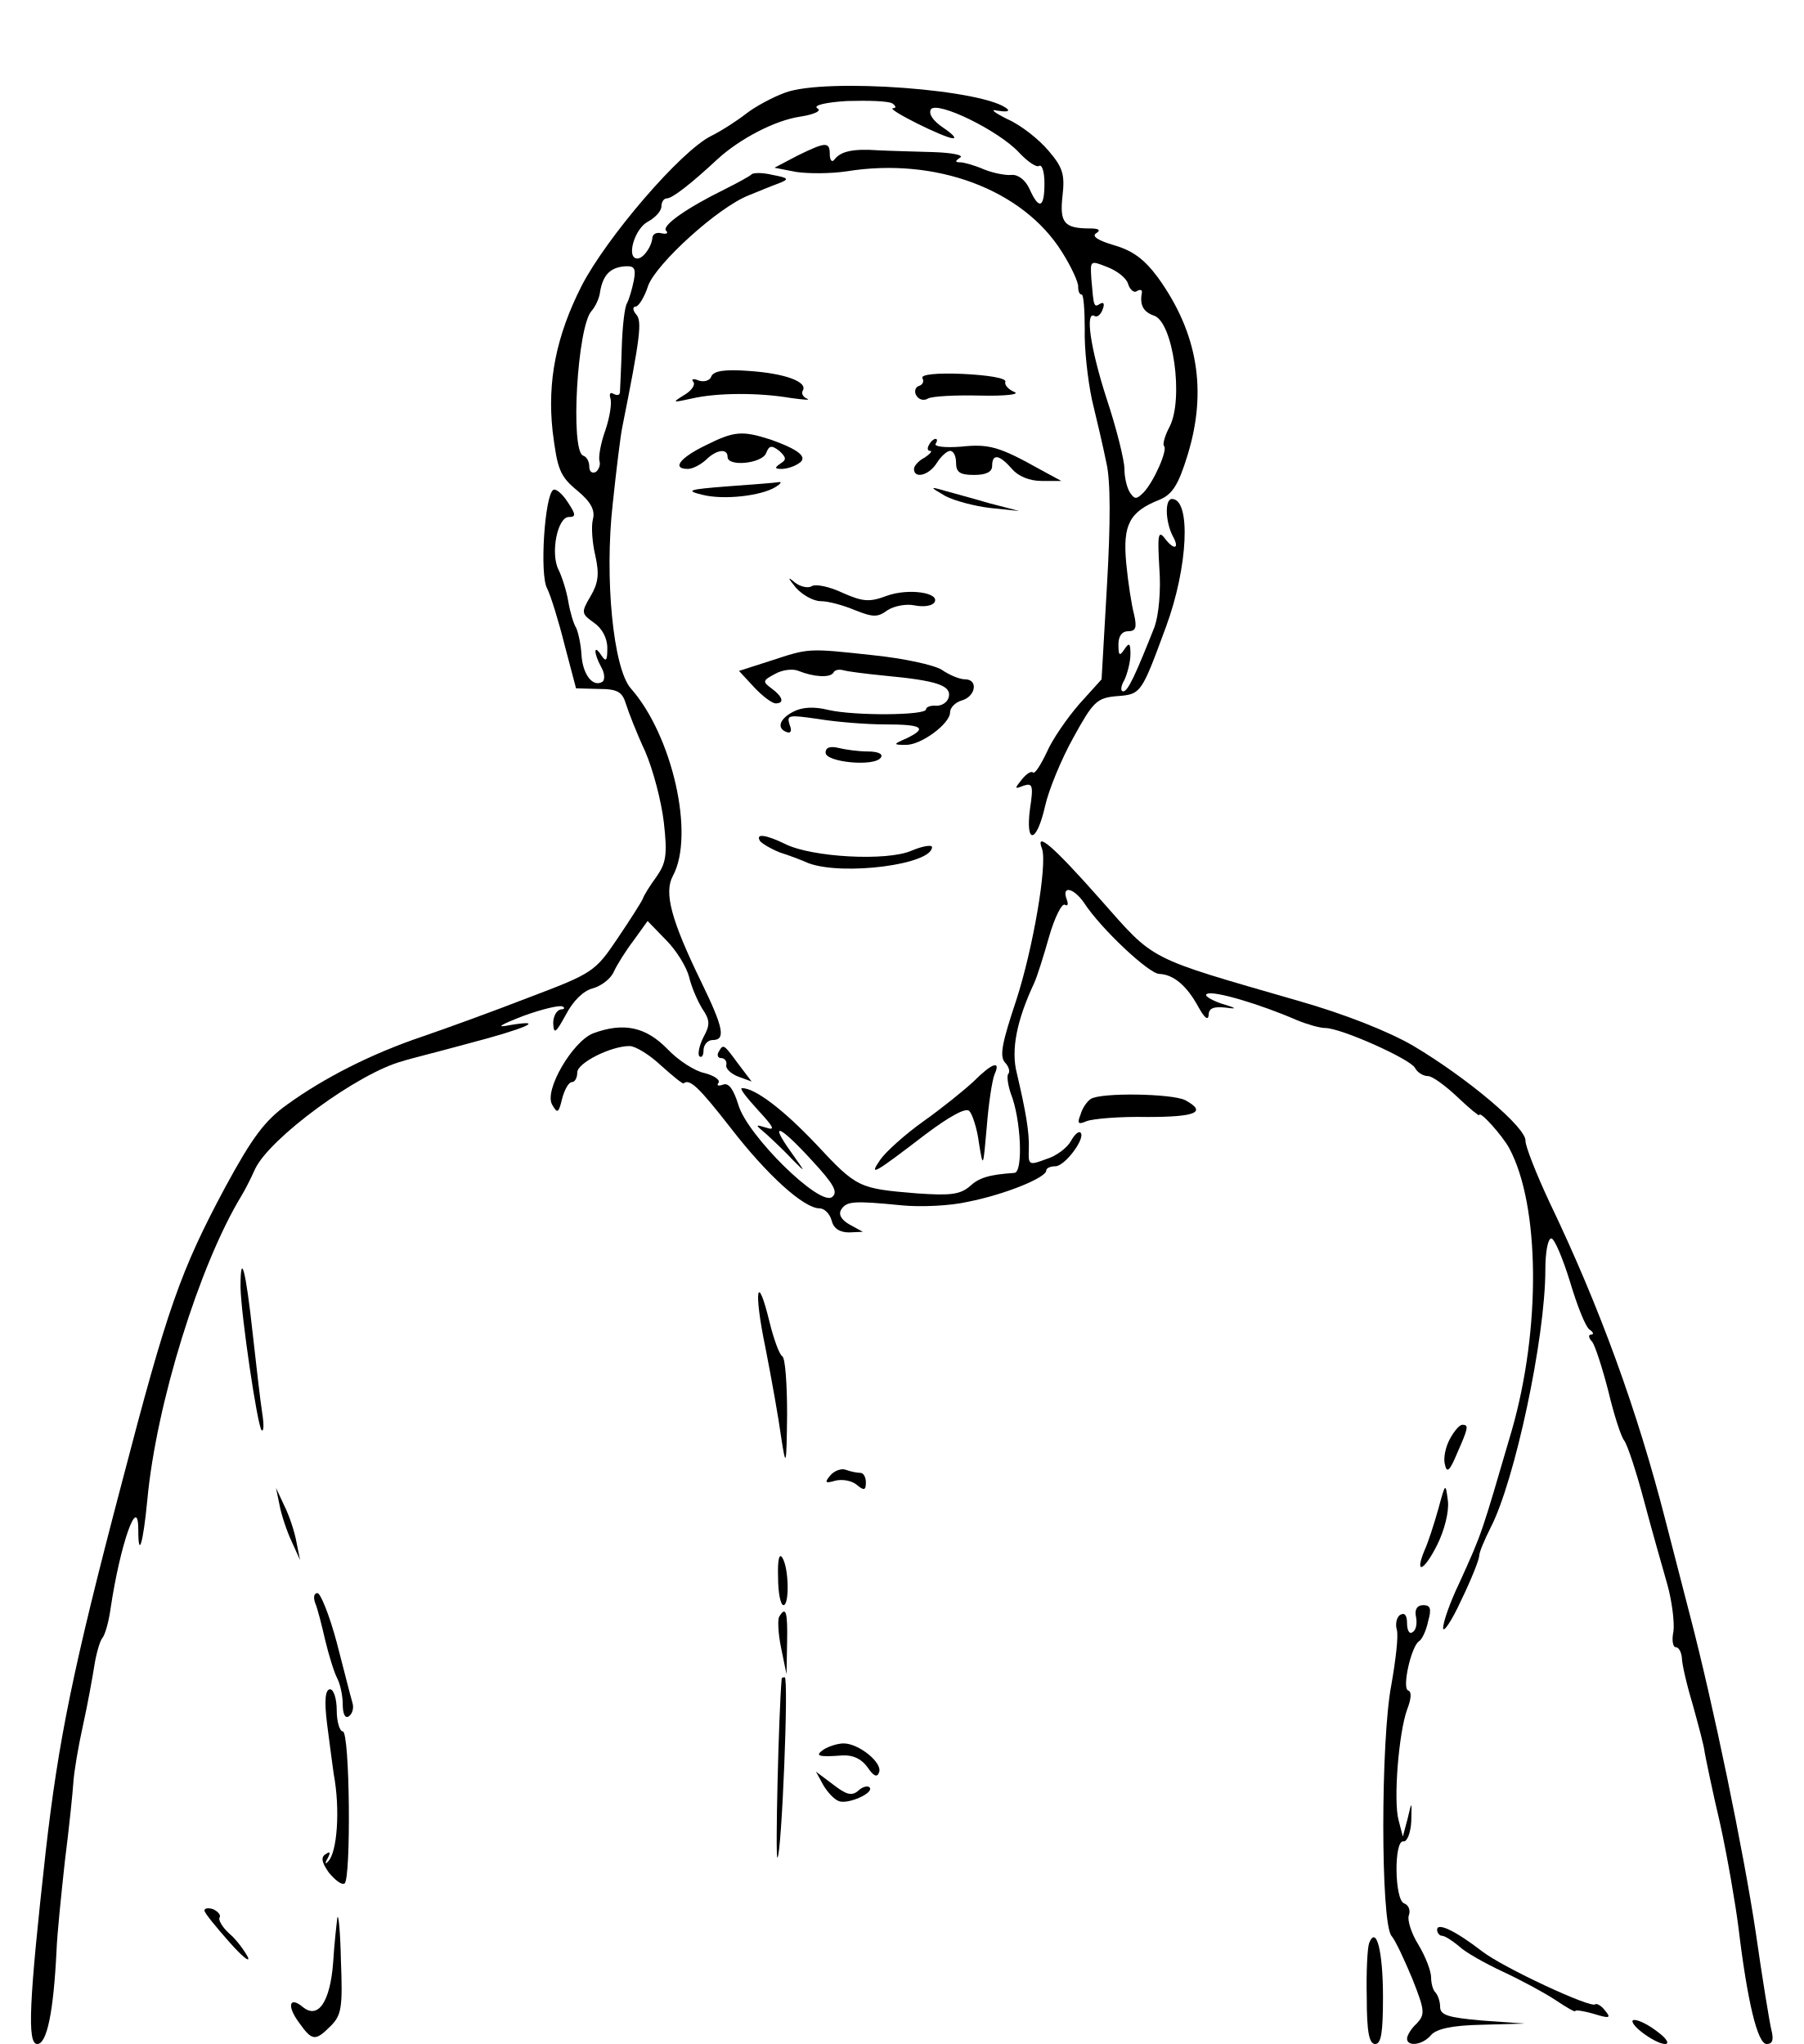
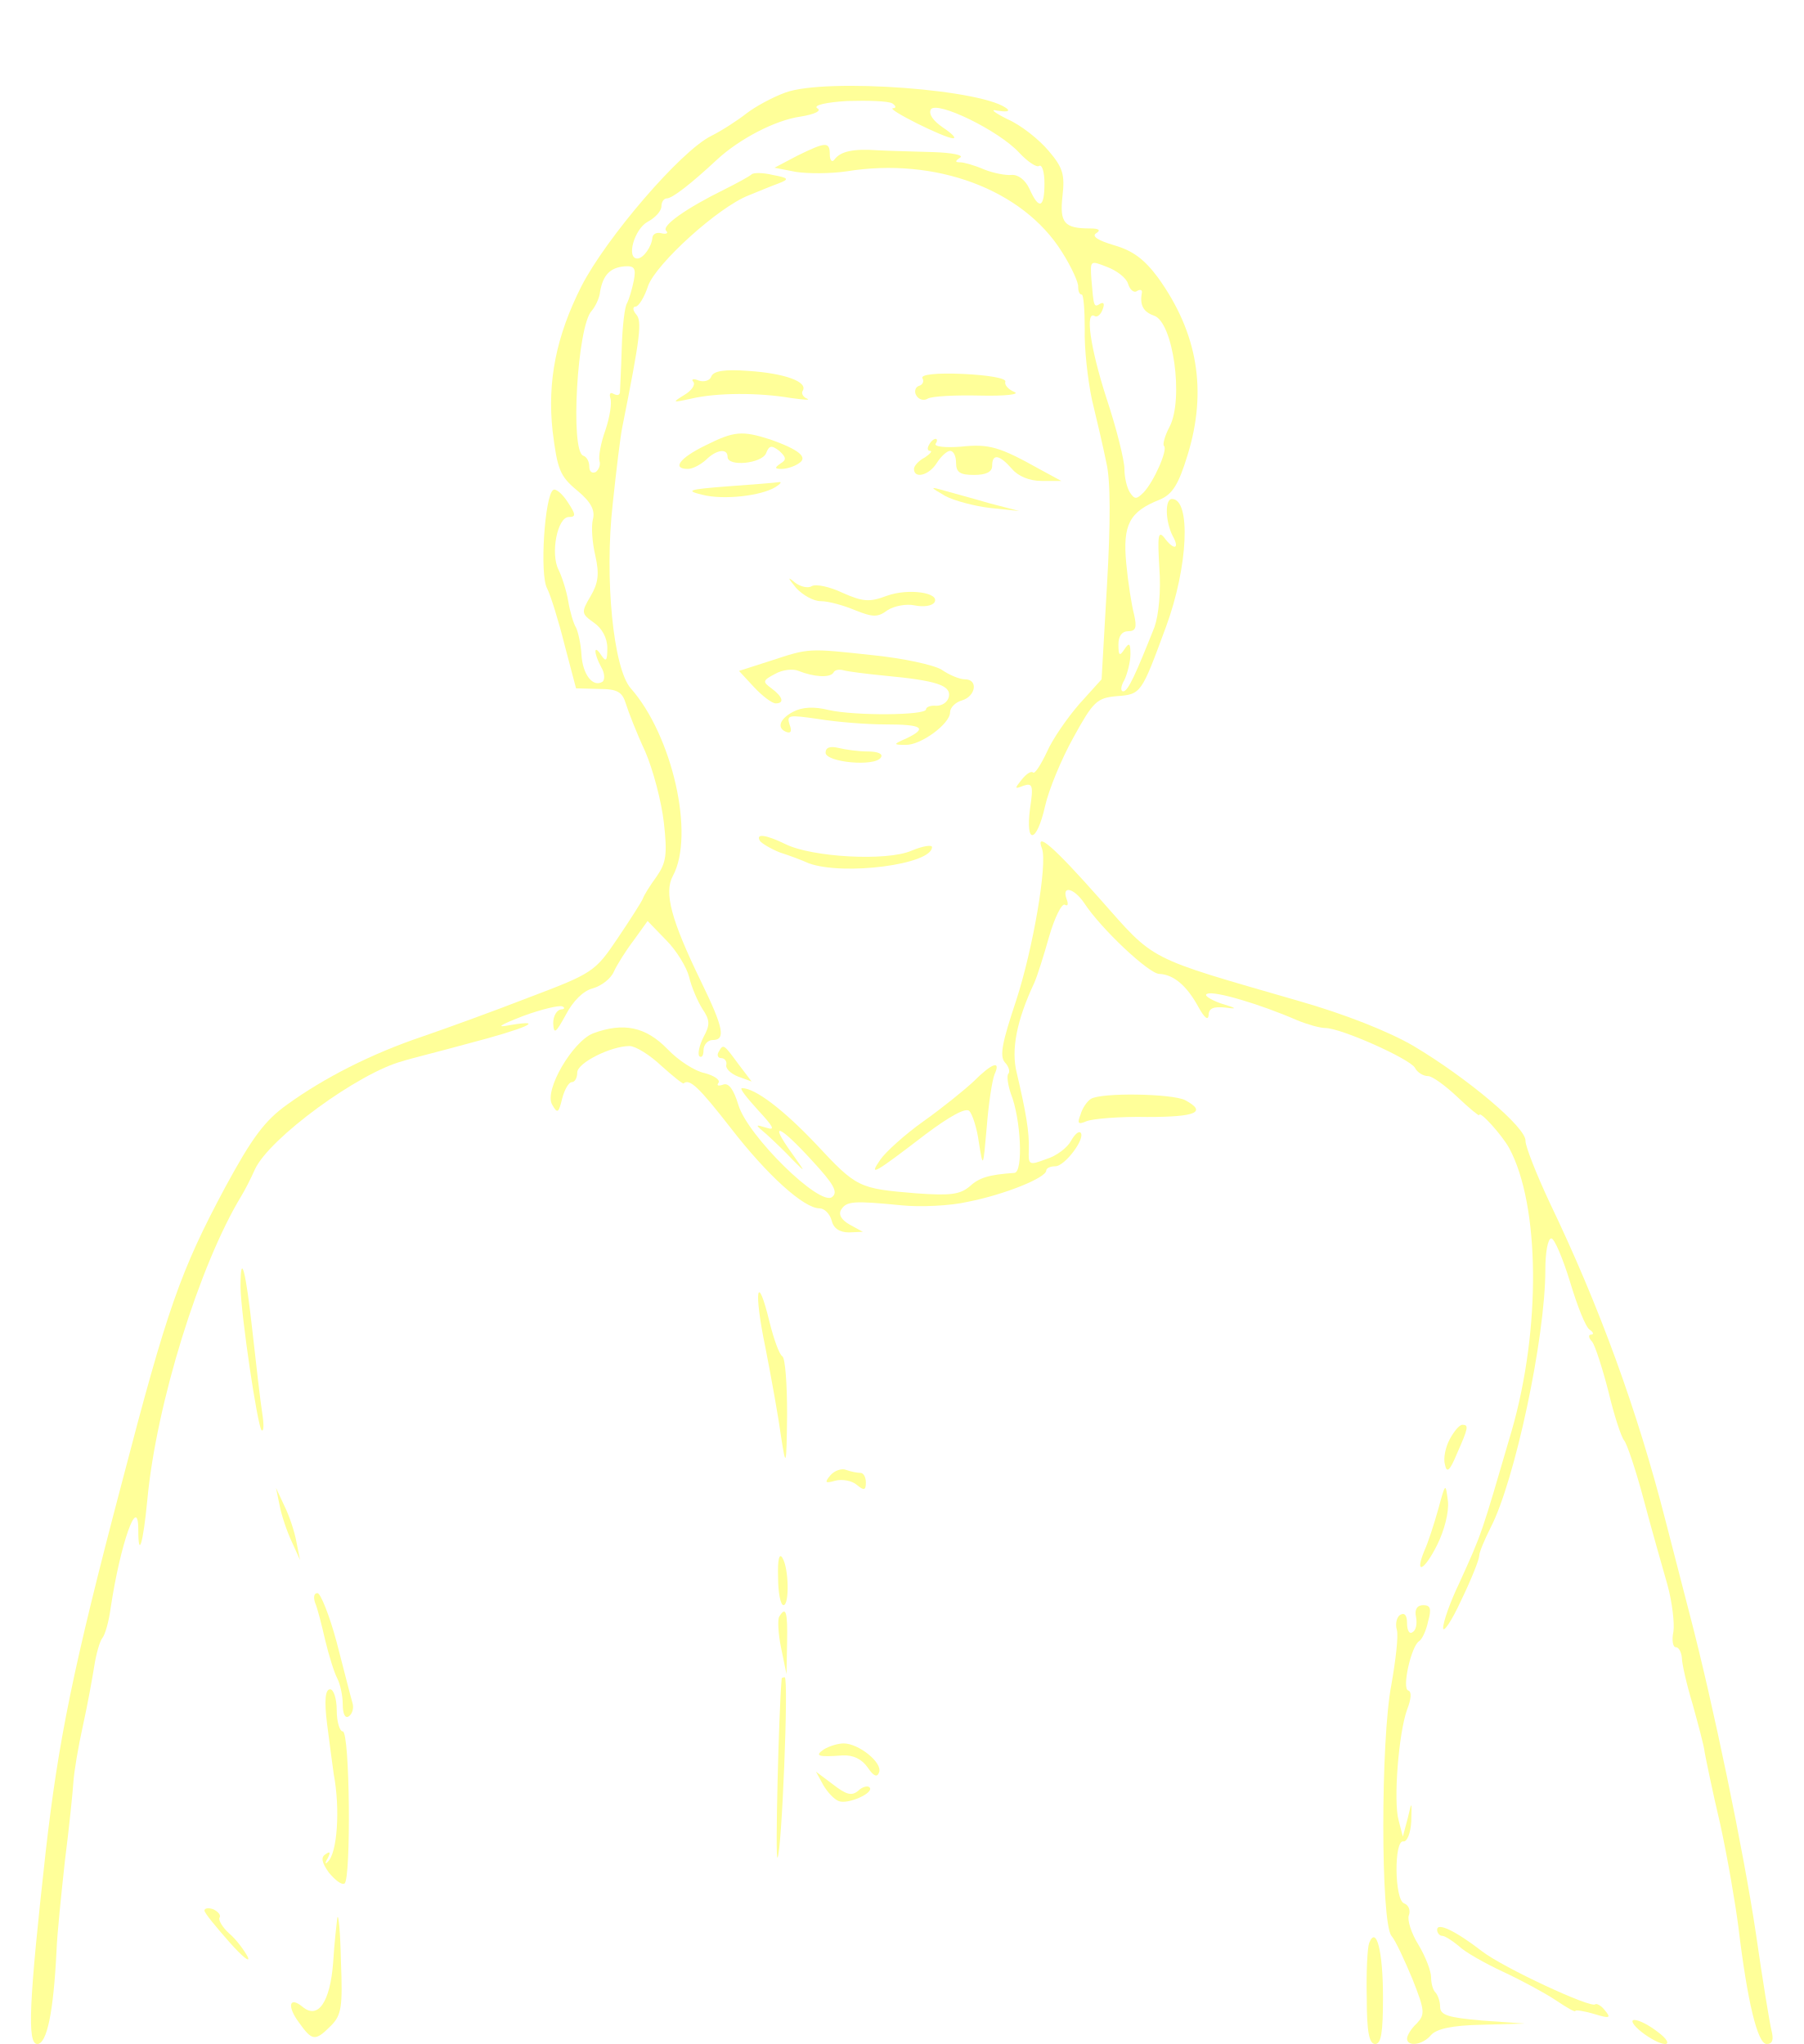
<svg xmlns="http://www.w3.org/2000/svg" version="1.0" width="300pt" height="340pt" viewBox="0 0 300 340" preserveAspectRatio="xMidYMid meet">
-   <g transform="translate(0,340) scale(0.1,-0.1)" fill="#000000" stroke="none">
+   <g transform="translate(0,340) scale(0.1,-0.1)" fill="#ffff99" stroke="none">
    <path d="M1306 3246 c-22 -8 -51 -24 -65 -35 -14 -11 -40 -28 -58 -37 -51 -25 -175 -170 -216 -250 -42 -83 -57 -158 -48 -241 8 -64 12 -75 41 -99 23 -19 30 -33 26 -48 -3 -12 -1 -39 4 -60 7 -31 5 -46 -8 -68 -16 -27 -15 -29 6 -44 13 -9 22 -25 22 -42 0 -21 -2 -24 -10 -12 -13 20 -13 4 0 -20 6 -10 6 -21 2 -24 -16 -10 -33 12 -35 45 -1 19 -6 39 -9 45 -4 6 -10 26 -13 44 -3 18 -11 42 -16 52 -14 27 -2 88 17 88 12 0 12 4 -2 25 -9 14 -20 23 -24 20 -14 -9 -23 -141 -10 -164 6 -12 19 -54 29 -94 l19 -72 38 -1 c31 0 39 -5 45 -25 4 -13 18 -49 32 -79 13 -30 27 -83 31 -118 6 -53 4 -67 -12 -90 -11 -15 -21 -31 -23 -37 -2 -5 -21 -35 -42 -66 -37 -55 -41 -58 -147 -98 -59 -23 -139 -52 -177 -65 -86 -29 -164 -69 -225 -113 -38 -27 -59 -56 -103 -137 -75 -140 -97 -203 -172 -491 -82 -311 -106 -431 -127 -615 -28 -252 -31 -320 -14 -320 16 0 27 53 32 155 1 28 8 95 14 150 7 55 13 114 14 130 1 17 8 59 16 95 8 36 16 81 19 100 3 19 9 40 13 45 5 6 11 28 14 50 16 107 46 192 46 130 0 -49 8 -23 15 50 15 161 87 391 156 505 5 8 16 29 23 45 24 52 173 161 246 180 8 3 57 15 108 29 96 25 132 41 71 31 -25 -5 -20 -1 21 15 30 11 59 18 65 16 5 -2 4 -5 -2 -5 -7 -1 -13 -11 -13 -23 1 -19 4 -17 21 14 12 23 29 40 45 44 14 4 30 16 35 28 5 11 20 35 33 52 l23 32 31 -32 c17 -17 34 -45 38 -61 4 -17 14 -40 22 -53 13 -19 13 -27 2 -47 -7 -14 -10 -28 -7 -32 4 -3 7 1 7 10 0 9 7 17 15 17 22 0 19 19 -19 97 -50 103 -62 148 -47 176 37 68 -1 234 -70 312 -29 33 -44 183 -30 307 6 57 13 114 16 128 30 150 33 176 23 187 -6 7 -6 13 -1 13 5 0 15 16 21 35 14 37 116 130 167 150 17 7 39 16 50 20 18 7 17 9 -10 14 -16 4 -32 4 -35 1 -3 -3 -23 -14 -45 -25 -63 -31 -106 -61 -97 -69 4 -4 0 -6 -8 -4 -8 2 -14 -1 -15 -7 -1 -15 -15 -35 -25 -35 -19 0 -5 49 17 61 13 7 23 18 23 26 0 7 4 13 9 13 9 0 40 24 84 65 37 34 96 65 138 71 25 4 36 10 28 14 -7 5 16 10 50 12 35 1 68 0 75 -4 6 -4 7 -8 1 -8 -12 -1 86 -50 100 -50 6 0 -2 8 -17 18 -16 11 -24 22 -20 30 10 15 113 -35 147 -72 14 -15 29 -25 33 -22 5 3 9 -10 9 -29 0 -41 -9 -45 -25 -9 -7 15 -19 24 -30 23 -9 -1 -30 3 -45 9 -16 7 -34 12 -40 12 -9 0 -9 2 0 8 6 4 -14 8 -45 9 -32 1 -73 2 -92 3 -42 3 -62 -2 -72 -15 -4 -6 -8 -2 -8 8 0 22 -7 21 -54 -2 l-38 -20 36 -7 c20 -3 57 -3 84 1 148 24 293 -30 358 -134 16 -25 28 -52 27 -58 0 -7 2 -13 6 -13 3 0 5 -26 5 -57 -1 -32 5 -85 12 -118 8 -33 19 -80 24 -105 7 -29 7 -100 1 -203 l-9 -157 -37 -41 c-20 -23 -45 -59 -54 -80 -10 -21 -20 -37 -23 -34 -3 3 -11 -2 -19 -12 -12 -15 -12 -16 3 -10 15 5 17 1 11 -38 -8 -61 11 -58 25 4 6 27 27 78 47 114 33 60 39 66 72 69 41 3 41 4 82 115 37 100 42 213 10 213 -12 0 -11 -37 1 -61 13 -23 2 -25 -14 -3 -10 12 -11 2 -8 -50 3 -39 -1 -79 -8 -99 -31 -78 -44 -107 -52 -107 -5 0 -4 9 2 19 5 11 10 30 10 43 0 18 -2 20 -10 8 -8 -12 -10 -11 -10 8 0 14 6 22 16 22 13 0 15 6 10 28 -4 15 -10 53 -13 85 -6 64 5 86 56 106 21 9 31 25 46 74 33 107 17 203 -49 295 -23 31 -42 45 -73 54 -27 8 -38 15 -30 20 8 5 5 8 -10 8 -43 0 -51 9 -46 54 4 35 1 47 -23 75 -16 19 -46 43 -69 53 -22 11 -29 17 -17 14 13 -2 21 -2 18 2 -34 33 -302 53 -370 28z m570 -318 c3 -10 10 -16 15 -12 5 3 9 2 8 -3 -4 -21 3 -32 20 -38 32 -10 50 -139 26 -185 -8 -15 -12 -30 -9 -32 6 -7 -17 -59 -34 -77 -12 -12 -15 -12 -23 0 -5 8 -9 25 -9 39 0 14 -13 67 -30 118 -27 84 -36 147 -19 136 4 -2 10 3 13 12 3 8 2 12 -4 9 -11 -7 -11 -6 -15 41 -2 31 -2 31 26 20 16 -6 32 -18 35 -28z m-822 5 c-3 -15 -8 -31 -11 -37 -4 -5 -8 -39 -9 -75 -1 -36 -3 -70 -3 -74 -1 -5 -5 -5 -11 -2 -5 3 -7 0 -5 -7 3 -8 -1 -32 -8 -53 -8 -22 -12 -45 -10 -52 2 -6 -1 -14 -6 -18 -6 -3 -11 0 -11 9 0 8 -4 16 -10 18 -22 7 -10 216 14 241 6 7 13 21 14 32 5 28 17 40 41 42 16 1 19 -3 15 -24z" />
    <path d="M1183 2774 c-2 -7 -12 -10 -21 -7 -9 4 -13 2 -9 -2 4 -5 -3 -15 -15 -22 -21 -13 -20 -13 12 -6 43 10 112 10 165 1 22 -3 34 -4 27 -1 -6 2 -10 9 -7 13 9 15 -30 29 -90 33 -40 3 -58 0 -62 -9z" />
    <path d="M1534 2771 c3 -5 1 -11 -6 -13 -6 -2 -8 -10 -4 -16 4 -7 13 -9 19 -5 7 4 46 6 87 5 42 -1 67 2 57 6 -10 4 -17 12 -15 17 2 6 -29 11 -70 13 -45 2 -71 -1 -68 -7z" />
    <path d="M1173 2659 c-43 -21 -56 -39 -29 -39 8 0 21 7 30 15 17 17 36 20 36 5 0 -17 57 -11 64 6 5 13 9 14 22 4 12 -11 12 -15 2 -21 -10 -7 -10 -9 2 -9 8 0 21 4 28 9 17 10 1 23 -47 40 -47 15 -60 14 -108 -10z" />
    <path d="M1545 2660 c-3 -5 -3 -10 2 -10 4 0 0 -5 -9 -11 -10 -5 -18 -14 -18 -19 0 -17 25 -11 38 10 7 11 17 20 22 20 6 0 10 -9 10 -20 0 -16 7 -20 30 -20 20 0 30 5 30 15 0 21 12 19 33 -5 10 -12 29 -20 49 -20 l33 0 -35 19 c-68 38 -85 43 -132 38 -26 -2 -45 0 -42 5 3 4 3 8 0 8 -3 0 -8 -4 -11 -10z" />
    <path d="M1210 2591 c-65 -5 -71 -7 -42 -14 35 -9 98 -2 122 13 8 5 11 9 5 8 -5 -1 -44 -4 -85 -7z" />
    <path d="M1572 2575 c15 -8 49 -17 75 -20 l48 -5 -50 13 c-27 8 -61 17 -75 21 -24 7 -24 6 2 -9z" />
    <path d="M1324 2422 c11 -12 29 -22 41 -22 13 0 38 -7 57 -15 30 -12 38 -12 54 0 11 7 31 11 45 8 15 -3 29 -1 33 5 10 16 -43 24 -79 11 -29 -11 -40 -10 -74 5 -21 10 -44 15 -51 11 -6 -4 -19 -1 -28 6 -13 11 -12 8 2 -9z" />
    <path d="M1282 2301 l-53 -17 25 -27 c14 -15 30 -27 36 -27 15 0 12 11 -7 25 -15 11 -15 13 6 24 12 7 30 9 39 5 25 -10 52 -12 58 -3 2 5 10 6 17 4 7 -2 38 -6 69 -9 85 -8 110 -16 106 -35 -2 -9 -11 -15 -21 -15 -9 1 -17 -2 -17 -6 0 -10 -118 -11 -162 -1 -24 6 -44 5 -59 -3 -23 -12 -28 -28 -10 -34 7 -2 8 3 4 13 -5 16 -1 16 48 9 30 -5 80 -9 112 -9 61 0 70 -6 35 -23 -23 -10 -23 -11 -2 -11 25 -1 74 35 74 54 0 8 9 17 20 20 23 7 27 35 5 35 -9 0 -26 7 -39 16 -13 8 -64 19 -113 24 -110 12 -107 12 -171 -9z" />
    <path d="M1373 2148 c0 -16 82 -24 92 -8 4 6 -5 10 -22 10 -15 0 -37 3 -49 6 -13 3 -21 1 -21 -8z" />
    <path d="M1264 2001 c3 -4 18 -13 33 -19 16 -5 37 -13 48 -18 58 -21 205 -2 205 27 0 4 -15 2 -34 -6 -41 -18 -166 -11 -210 11 -33 16 -50 18 -42 5z" />
    <path d="M1733 1988 c9 -26 -15 -166 -43 -252 -23 -69 -28 -92 -19 -103 7 -7 9 -16 6 -19 -3 -3 -1 -18 4 -33 17 -42 21 -131 6 -132 -43 -3 -59 -8 -75 -23 -16 -13 -32 -15 -88 -11 -96 8 -99 9 -167 82 -54 57 -101 93 -123 93 -5 0 8 -16 27 -37 25 -27 29 -34 14 -29 -20 6 -20 6 0 -11 11 -10 31 -29 44 -43 22 -22 21 -21 -3 13 -38 53 -20 46 34 -13 37 -40 44 -53 34 -61 -20 -17 -141 102 -156 153 -8 26 -16 37 -25 34 -8 -3 -12 -2 -8 3 3 5 -8 12 -23 16 -16 3 -44 21 -62 40 -36 37 -73 45 -124 26 -34 -14 -81 -94 -68 -118 9 -16 11 -15 17 10 4 15 11 27 16 27 5 0 9 7 9 16 0 16 56 44 87 44 10 0 34 -15 53 -33 19 -17 36 -31 37 -29 10 8 25 -6 78 -74 61 -79 122 -134 148 -134 8 0 17 -9 20 -20 3 -13 13 -20 29 -20 l23 1 -22 12 c-14 8 -19 17 -14 25 9 14 20 15 101 7 30 -3 80 -1 110 6 61 12 130 40 130 52 0 4 7 7 15 7 16 0 51 47 42 56 -3 3 -10 -3 -16 -14 -6 -11 -24 -25 -41 -30 -29 -11 -30 -10 -29 16 1 29 -5 63 -20 127 -10 39 0 88 29 150 5 11 16 46 25 78 9 31 21 55 26 52 5 -3 6 1 3 9 -9 24 12 19 29 -6 28 -43 108 -118 125 -118 24 -1 46 -20 65 -55 10 -18 16 -23 17 -14 0 12 8 15 28 13 21 -3 19 -1 -8 7 -19 7 -29 14 -22 16 12 5 87 -17 149 -44 17 -7 38 -13 47 -13 26 0 140 -51 149 -66 4 -8 14 -14 22 -14 7 0 29 -16 49 -35 20 -19 36 -32 36 -30 0 9 38 -33 50 -55 51 -95 53 -300 4 -470 -51 -174 -48 -167 -87 -253 -15 -31 -27 -65 -27 -75 0 -9 14 11 30 46 17 35 30 68 30 74 0 6 9 27 19 47 40 77 91 315 91 429 0 28 4 52 10 52 5 0 19 -33 31 -72 12 -40 26 -76 33 -80 6 -4 7 -8 2 -8 -5 0 -4 -6 2 -12 5 -7 17 -44 27 -83 9 -38 21 -75 26 -81 5 -6 20 -51 33 -100 13 -49 31 -112 39 -140 8 -29 12 -64 10 -78 -3 -14 -1 -26 4 -26 5 0 9 -8 10 -17 0 -10 8 -45 18 -78 9 -33 19 -69 20 -80 2 -11 13 -65 26 -120 12 -55 25 -131 30 -170 15 -125 32 -195 47 -195 10 0 12 7 8 23 -3 12 -15 85 -26 162 -20 134 -71 381 -110 530 -10 39 -28 108 -40 155 -47 184 -110 357 -193 530 -22 47 -40 93 -40 102 2 22 -97 105 -186 158 -41 24 -114 53 -191 75 -256 74 -238 65 -331 170 -77 87 -108 114 -96 83z" />
    <path d="M1195 1650 c-3 -5 -1 -10 4 -10 6 0 10 -5 9 -11 -2 -6 7 -15 20 -20 l22 -8 -22 29 c-25 34 -25 34 -33 20z" />
    <path d="M1619 1601 c-15 -14 -52 -44 -83 -66 -31 -22 -63 -51 -72 -64 -20 -29 -11 -24 75 42 40 30 67 45 73 39 5 -5 13 -29 16 -53 7 -43 7 -42 13 26 3 39 9 78 13 88 11 24 -4 19 -35 -12z" />
    <path d="M1814 1572 c-6 -4 -14 -15 -17 -26 -6 -15 -4 -17 10 -11 10 4 55 8 101 7 81 0 100 8 63 28 -22 11 -140 13 -157 2z" />
    <path d="M400 1259 c1 -48 28 -230 35 -238 4 -3 4 10 1 29 -3 19 -10 80 -16 134 -11 101 -20 138 -20 75z" />
    <path d="M1273 1158 c10 -51 22 -118 26 -148 8 -52 9 -51 10 37 0 50 -3 94 -8 97 -5 3 -14 28 -21 56 -21 87 -27 54 -7 -42z" />
    <path d="M2411 1006 c-7 -13 -11 -32 -8 -42 3 -15 8 -11 20 18 19 43 20 48 9 48 -5 0 -14 -11 -21 -24z" />
    <path d="M1381 946 c-10 -12 -9 -14 8 -9 12 3 28 0 36 -7 12 -10 15 -9 15 4 0 9 -4 16 -9 16 -5 0 -16 2 -24 5 -7 3 -19 -1 -26 -9z" />
    <path d="M2392 890 c-7 -25 -17 -56 -23 -69 -17 -41 -1 -35 21 9 12 24 20 55 18 73 -4 31 -4 31 -16 -13z" />
    <path d="M465 896 c3 -16 12 -43 20 -60 l14 -31 -6 30 c-3 17 -12 44 -20 60 l-14 30 6 -29z" />
    <path d="M1294 776 c0 -25 4 -46 9 -46 10 0 9 62 -2 79 -5 8 -8 -3 -7 -33z" />
    <path d="M524 734 c4 -9 11 -37 17 -63 6 -25 15 -54 20 -63 5 -10 9 -29 9 -43 0 -16 4 -24 10 -20 6 4 9 14 6 23 -3 10 -14 54 -26 100 -12 45 -27 82 -32 82 -6 0 -7 -7 -4 -16z" />
    <path d="M2355 710 c2 -11 0 -22 -6 -25 -5 -4 -9 3 -9 15 0 13 -4 18 -11 14 -6 -3 -9 -15 -6 -25 3 -10 -2 -51 -9 -91 -18 -92 -18 -395 0 -418 7 -8 22 -41 35 -72 21 -53 21 -59 7 -74 -9 -8 -16 -20 -16 -25 0 -14 26 -11 40 6 9 10 34 16 84 17 l71 2 -70 5 c-57 5 -70 9 -70 23 0 9 -4 20 -8 24 -4 4 -7 15 -7 25 0 10 -9 34 -21 54 -12 19 -19 42 -16 49 3 8 0 17 -8 20 -16 6 -17 106 -1 103 6 -1 12 14 13 33 1 35 1 35 -6 5 l-8 -30 -7 27 c-9 32 0 145 14 184 7 18 8 30 2 32 -11 3 5 74 18 82 5 3 12 18 15 33 6 21 4 27 -8 27 -10 0 -15 -7 -12 -20z" />
    <path d="M1296 711 c-3 -4 -2 -28 3 -52 l9 -44 1 53 c1 51 -2 61 -13 43z" />
    <path d="M1300 608 c-5 -57 -11 -302 -7 -298 7 7 19 300 12 300 -3 0 -5 -1 -5 -2z" />
    <path d="M544 532 c4 -31 9 -69 11 -83 11 -58 6 -132 -10 -146 -4 -5 -5 -2 0 6 5 10 4 12 -3 7 -9 -5 -7 -14 5 -31 10 -12 21 -21 26 -18 11 7 9 253 -3 253 -5 0 -10 16 -10 35 0 19 -5 35 -11 35 -8 0 -10 -18 -5 -58z" />
    <path d="M1370 490 c-16 -11 -9 -13 31 -10 18 1 32 -6 42 -20 10 -15 16 -17 19 -8 6 16 -34 48 -59 48 -10 0 -25 -5 -33 -10z" />
    <path d="M1369 431 c7 -12 18 -24 26 -27 15 -6 60 14 51 23 -3 3 -12 1 -19 -6 -11 -9 -20 -6 -42 11 l-28 21 12 -22z" />
    <path d="M340 222 c0 -4 19 -27 41 -52 22 -25 36 -36 31 -25 -6 11 -19 29 -31 39 -11 10 -18 22 -16 26 3 4 -2 10 -10 14 -8 3 -15 2 -15 -2z" />
    <path d="M561 210 c-1 -8 -5 -42 -7 -75 -5 -65 -25 -95 -51 -73 -22 18 -26 1 -6 -26 22 -31 27 -32 53 -6 18 18 20 31 17 108 -1 48 -4 80 -6 72z" />
    <path d="M2390 190 c0 -5 4 -10 8 -10 5 0 17 -8 28 -17 10 -10 44 -29 74 -43 30 -14 69 -35 87 -47 18 -12 33 -21 33 -18 0 2 14 0 31 -5 26 -8 29 -7 18 6 -6 8 -14 12 -16 10 -7 -7 -153 61 -188 88 -44 34 -75 49 -75 36z" />
    <path d="M2277 168 c-3 -8 -5 -49 -4 -91 0 -57 4 -77 14 -77 10 0 13 19 13 78 0 76 -11 120 -23 90z" />
    <path d="M2730 20 c14 -11 31 -20 39 -20 8 0 3 9 -12 20 -14 11 -31 20 -39 20 -7 0 -2 -9 12 -20z" />
  </g>
</svg>
